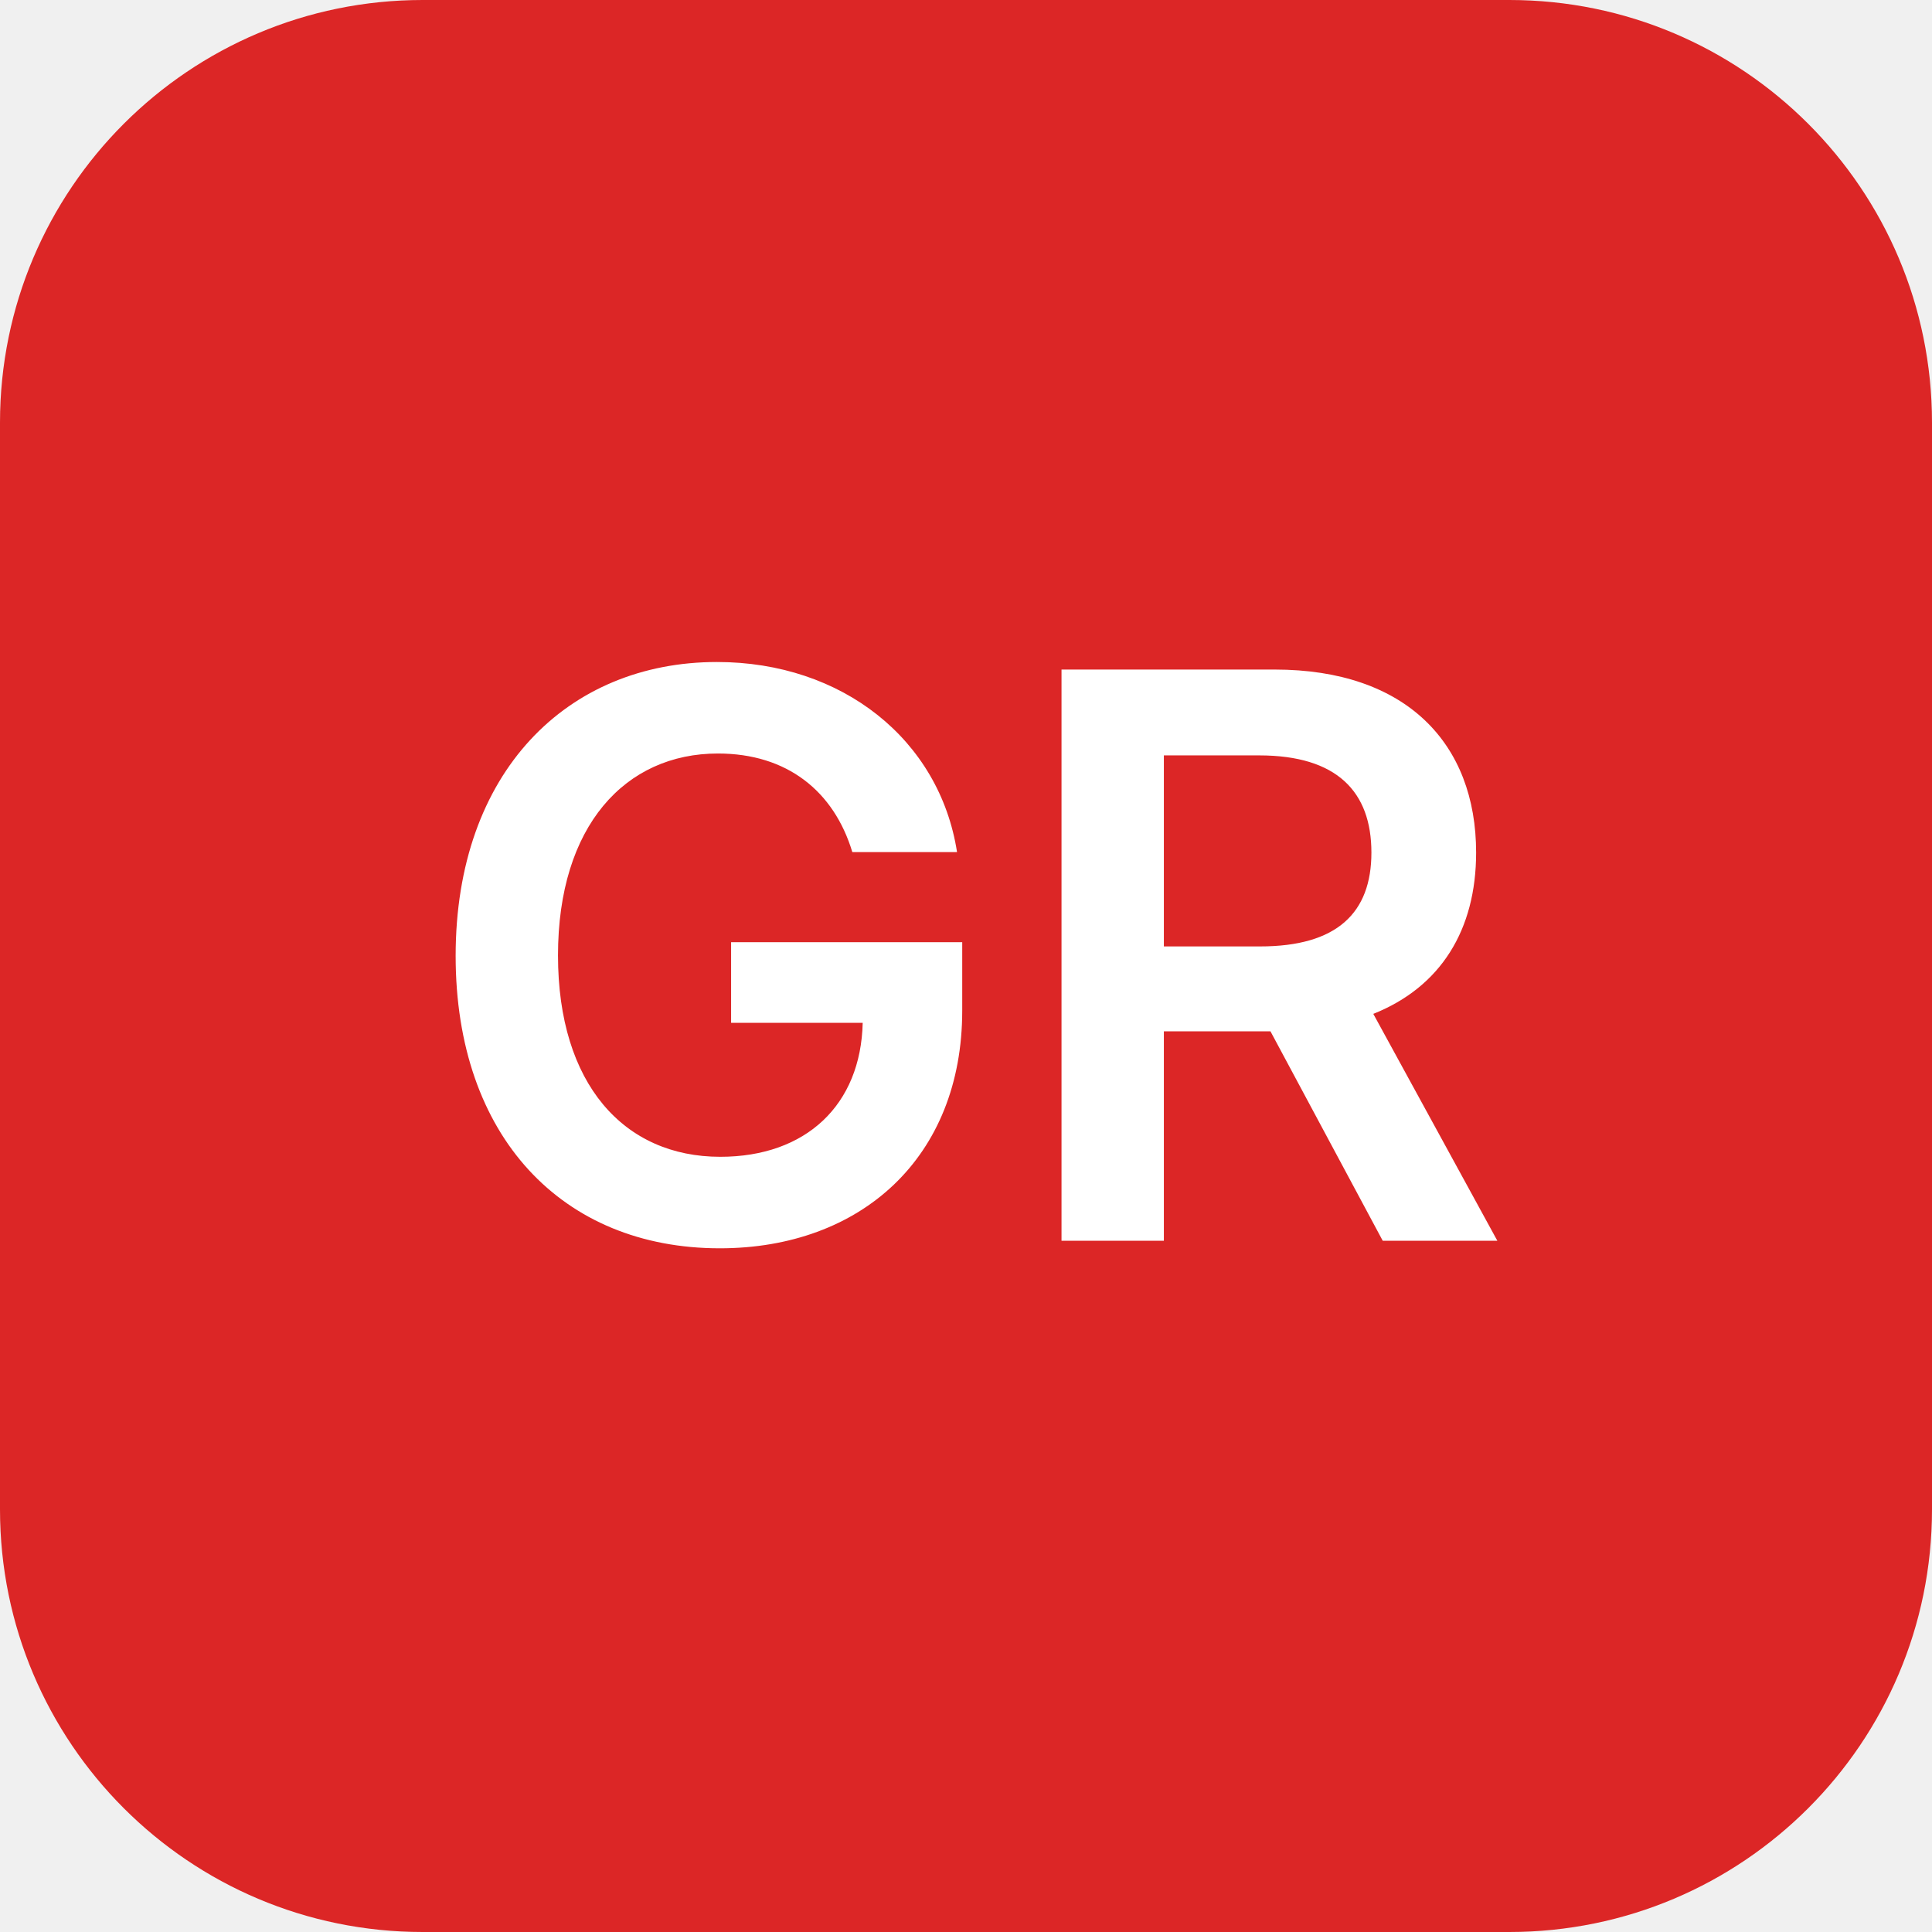
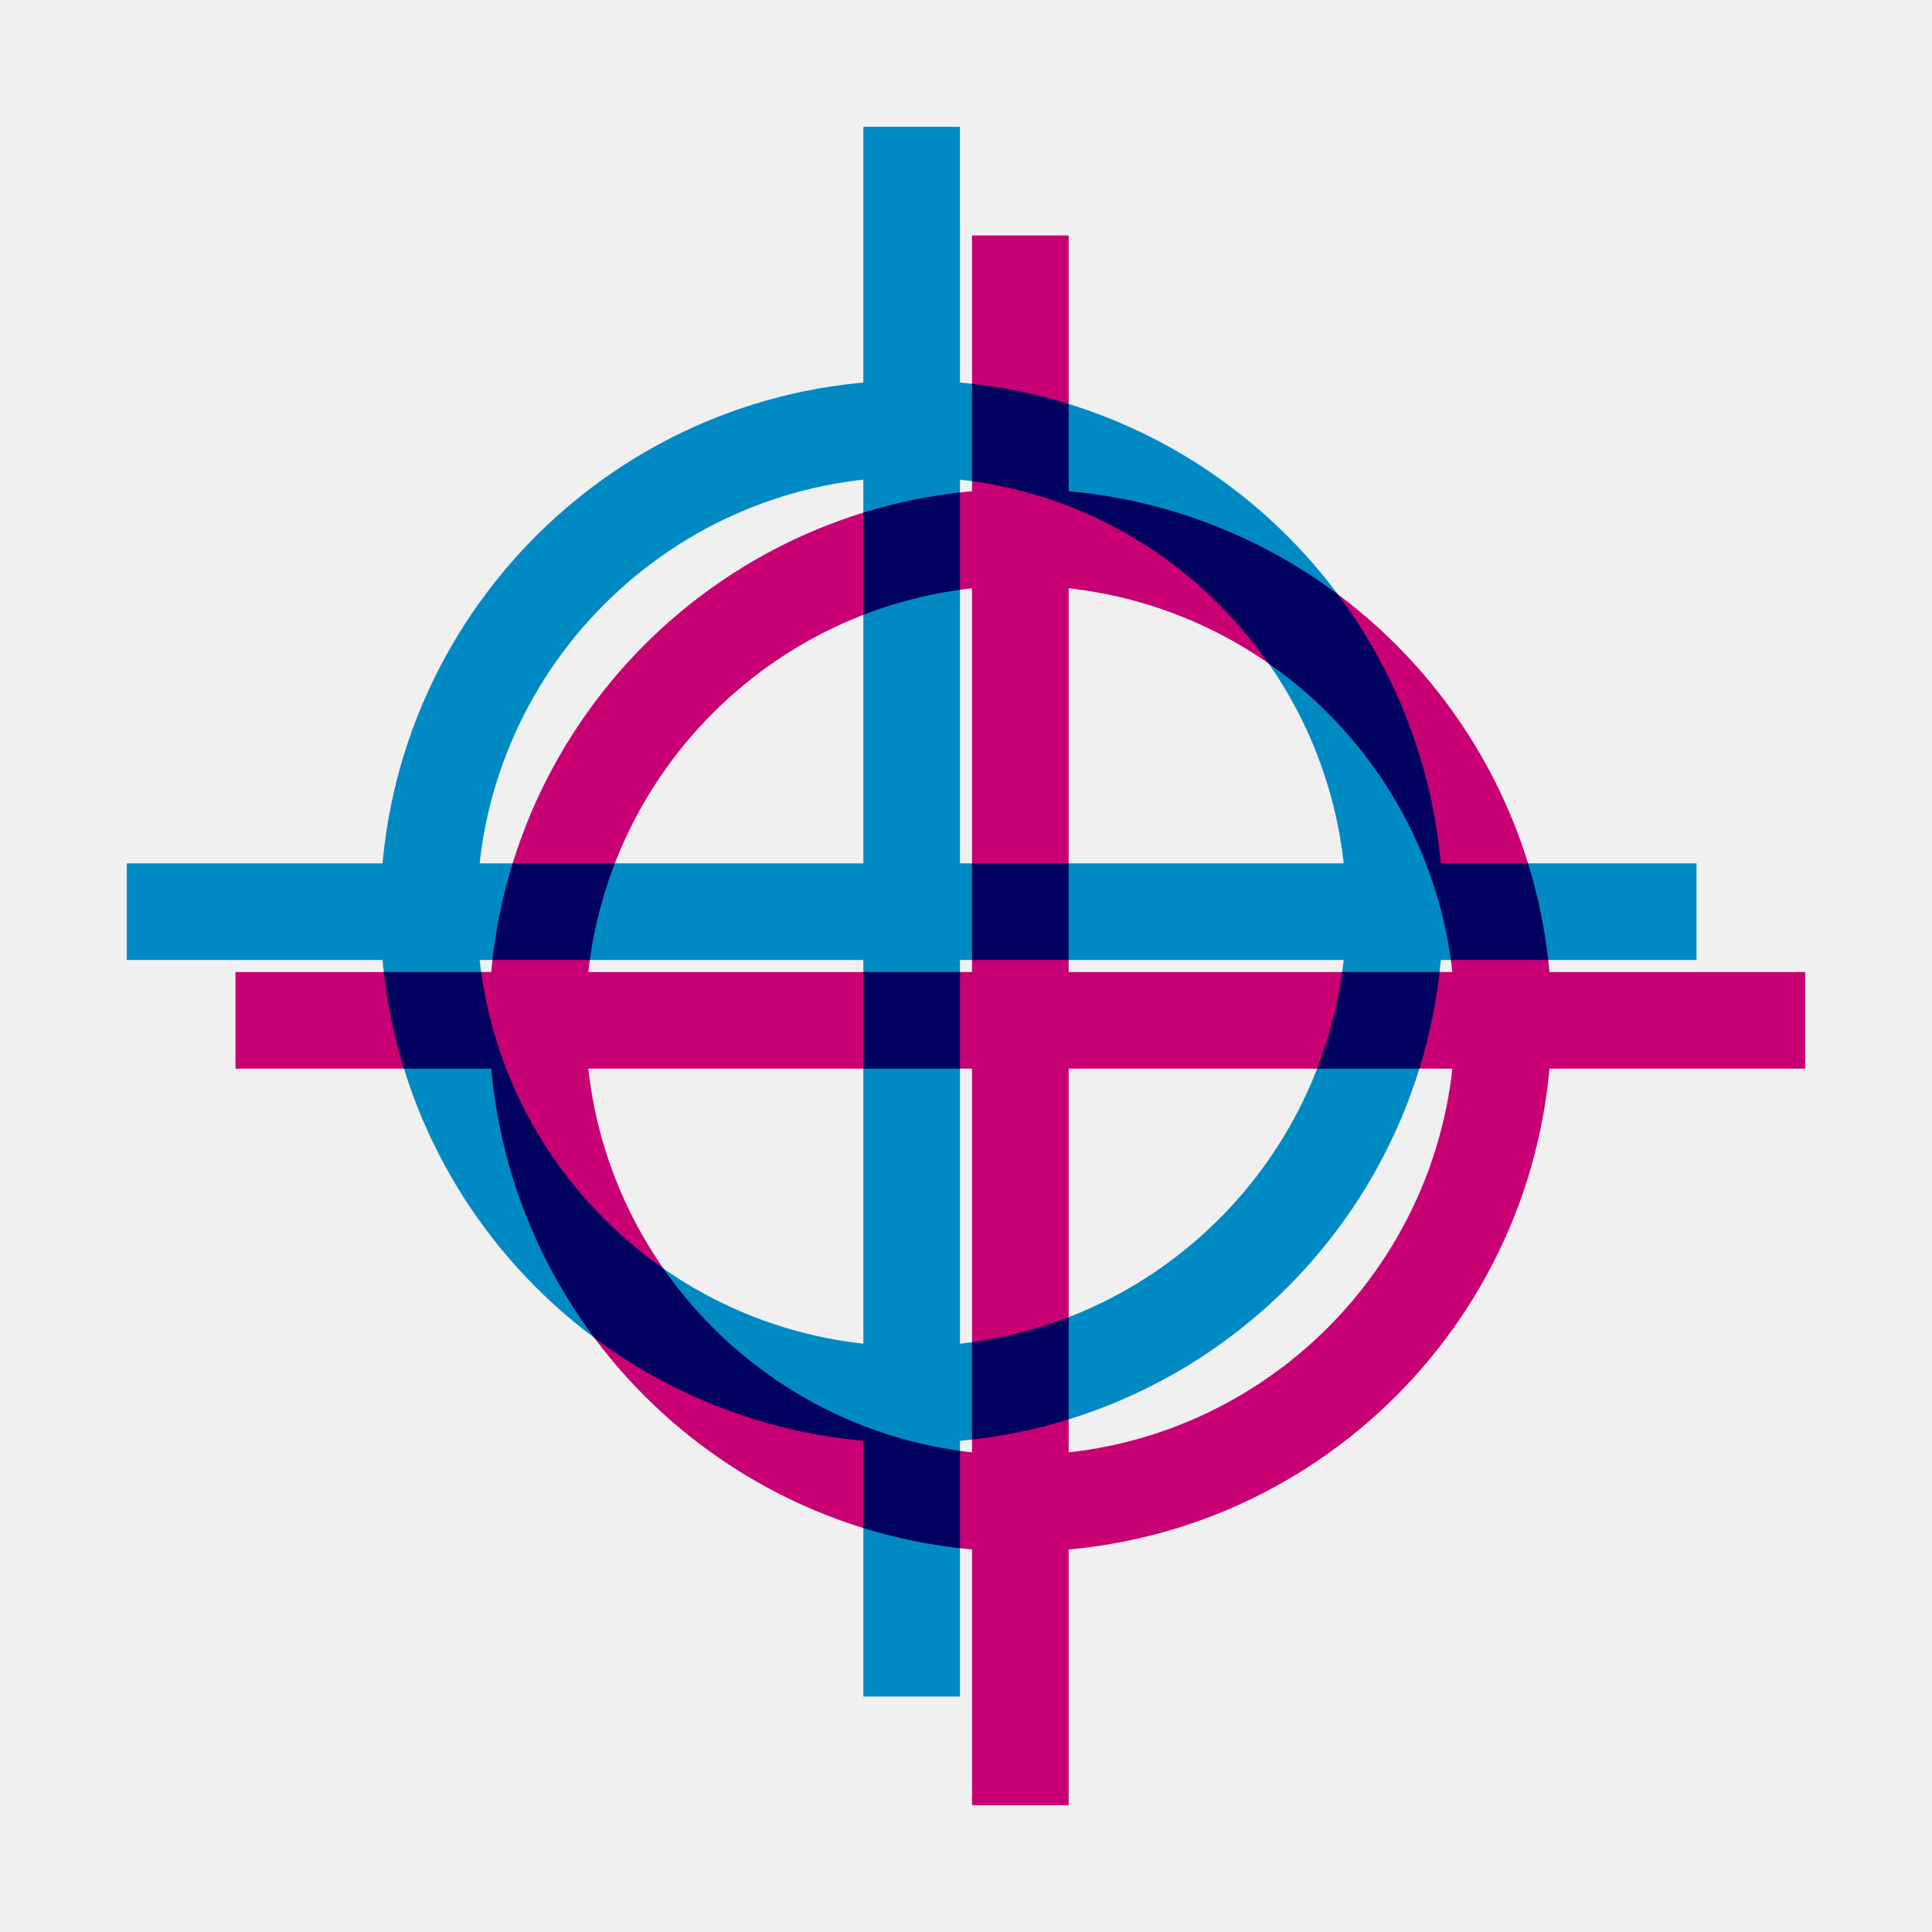
- <svg xmlns="http://www.w3.org/2000/svg" viewBox="0 0 64 64">
-   <rect width="64" height="64" rx="14" fill="#dc2626" />
-   <text x="32" y="32" dy="0.35em" text-anchor="middle" font-family="ui-sans-serif, system-ui, -apple-system, sans-serif" font-size="26" font-weight="600" fill="#ffffff">GR</text>
+ <svg xmlns="http://www.w3.org/2000/svg" viewBox="0 0 32 32" width="32" height="32">
+   <g fill="none" stroke-width="1.6" style="mix-blend-mode:multiply">
+     <g stroke="#0093D0" transform="translate(-0.9 -0.9)">
+       <circle cx="16" cy="16" r="8" />
+       <path d="M16 3v26M3 16h26" />
+     </g>
+     <g stroke="#D4007A" transform="translate(0.9 0.9)" style="mix-blend-mode:multiply">
+       <circle cx="16" cy="16" r="8" />
+       <path d="M16 3v26M3 16h26" />
+     </g>
+   </g>
</svg>
